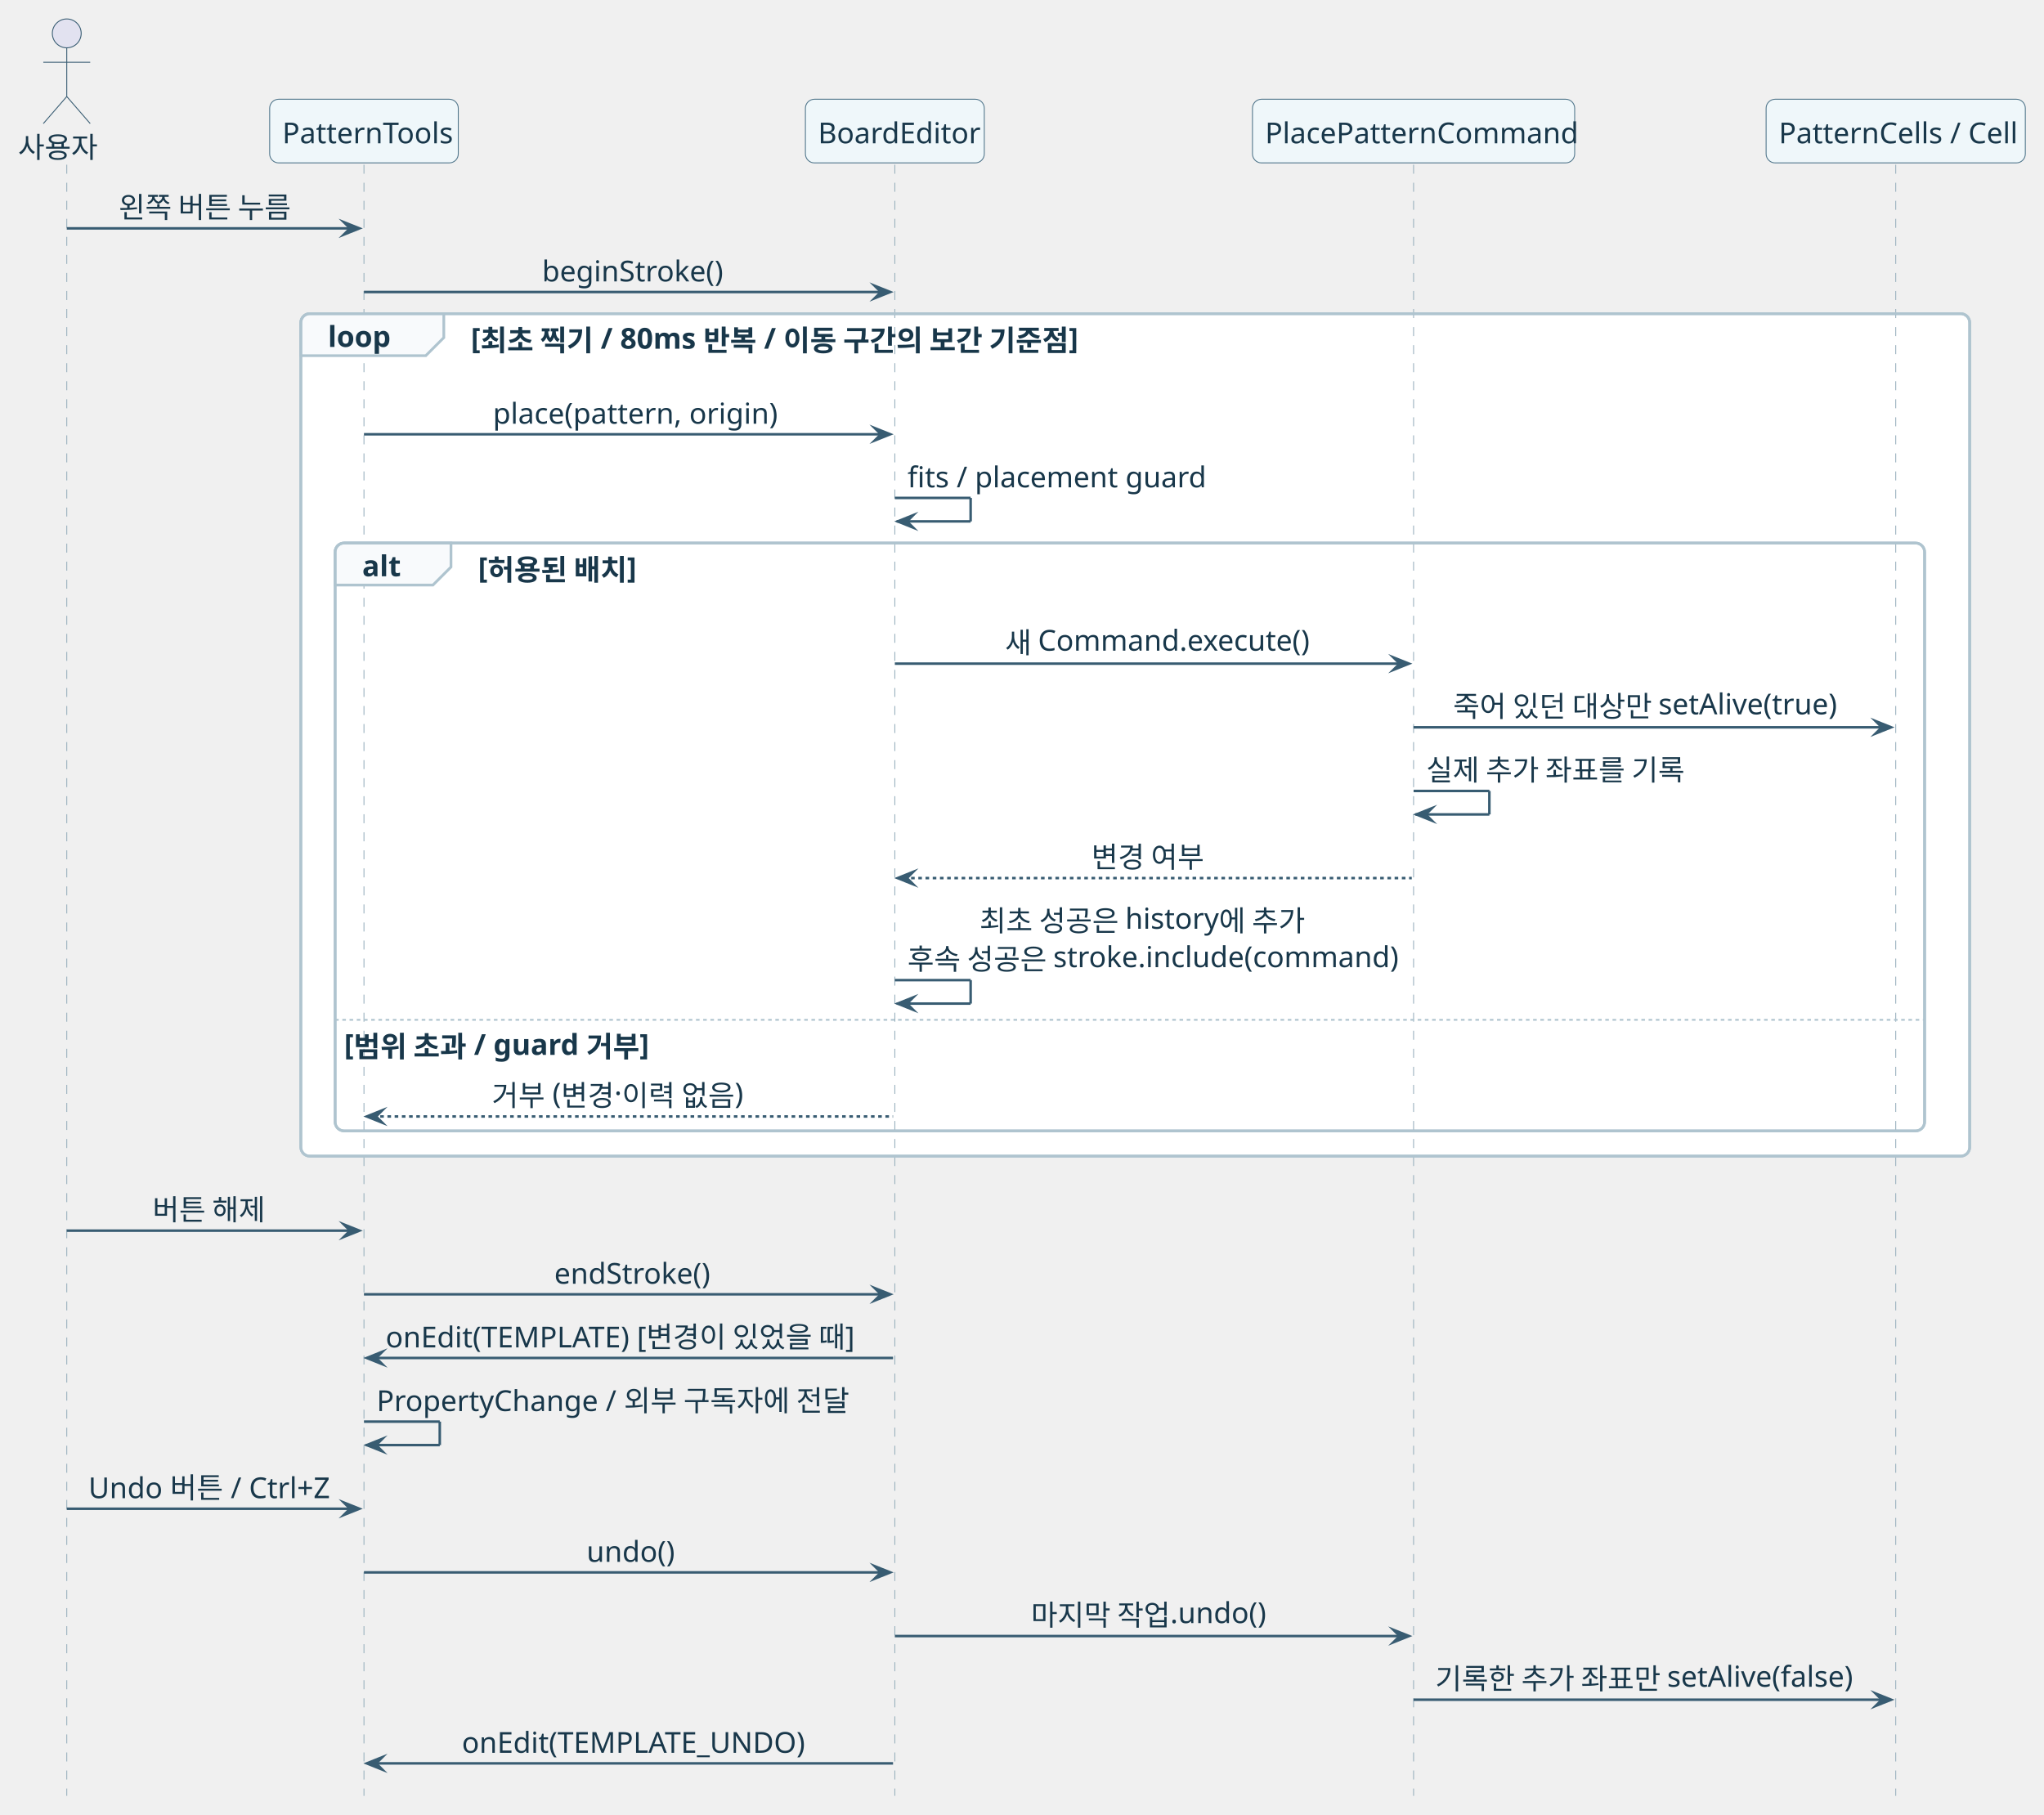
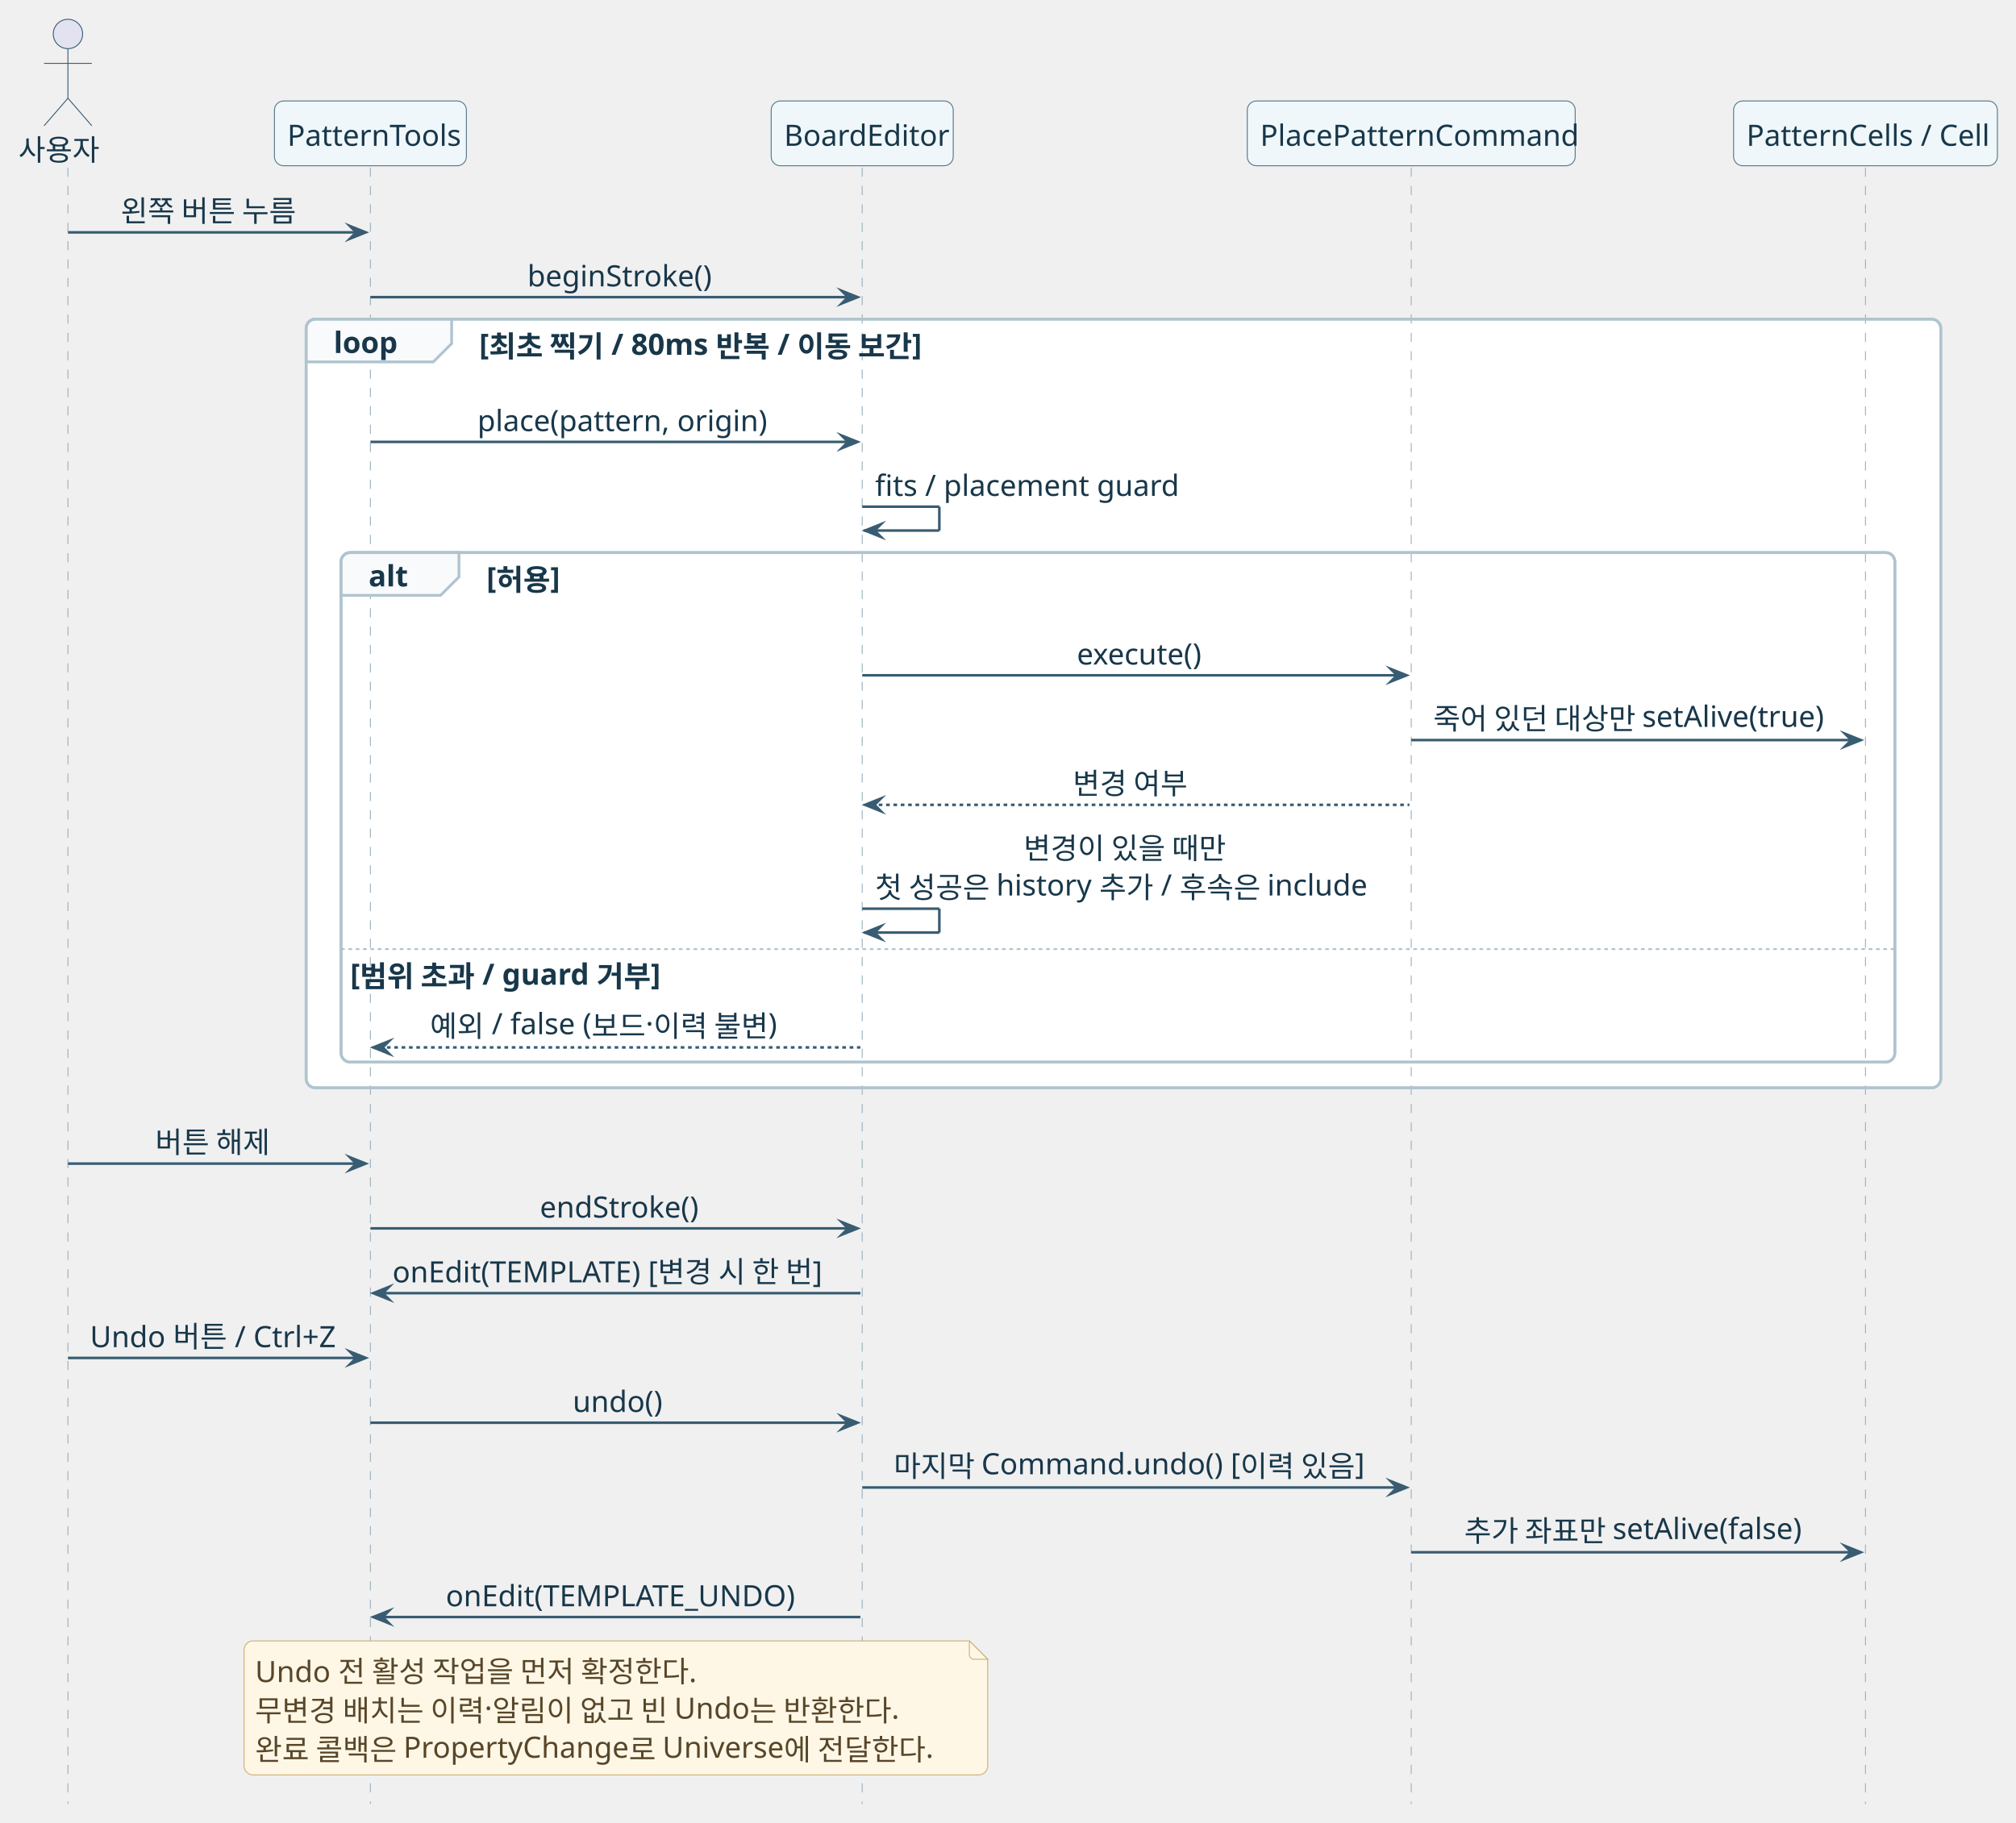
- <svg xmlns="http://www.w3.org/2000/svg" version="1.1" data-diagram-type="SEQUENCE" style="width:2596px;height:2305px;background:#FFFFFF;" width="2596.458px" height="2305.417px" viewBox="0 0 2596 2305" zoomAndPan="magnify" preserveAspectRatio="none" contentStyleType="text/css">
+ <svg xmlns="http://www.w3.org/2000/svg" version="1.1" data-diagram-type="SEQUENCE" style="width:2516px;height:2275px;background:#FFFFFF;" width="2516.25px" height="2275.625px" viewBox="0 0 2516 2275" zoomAndPan="magnify" preserveAspectRatio="none" contentStyleType="text/css">
  <defs />
  <g font-family="sans-serif" lengthAdjust="spacing">
-     <rect x="382.064" y="398.392" width="2119.577" height="1070.065" fill="#FFF" style="stroke:#FFF;stroke-width:2.292;" rx="11.458" ry="11.458" />
-     <rect x="382.064" y="398.392" width="2119.577" height="1070.065" fill="none" style="stroke:#AFC4CF;stroke-width:3.438;" rx="11.458" ry="11.458" />
-     <rect x="425.605" y="689.72" width="2018.743" height="746.654" fill="#FFF" style="stroke:#FFF;stroke-width:2.292;" rx="11.458" ry="11.458" />
-     <rect x="425.605" y="689.72" width="2018.743" height="746.654" fill="none" style="stroke:#AFC4CF;stroke-width:3.438;" rx="11.458" ry="11.458" />
+     <rect x="382.064" y="398.392" width="2040.049" height="959.421" fill="#FFF" style="stroke:#FFF;stroke-width:2.292;" rx="11.458" ry="11.458" />
+     <rect x="382.064" y="398.392" width="2040.049" height="959.421" fill="none" style="stroke:#AFC4CF;stroke-width:3.438;" rx="11.458" ry="11.458" />
+     <rect x="425.605" y="689.72" width="1939.215" height="636.009" fill="#FFF" style="stroke:#FFF;stroke-width:2.292;" rx="11.458" ry="11.458" />
+     <rect x="425.605" y="689.72" width="1939.215" height="636.009" fill="none" style="stroke:#AFC4CF;stroke-width:3.438;" rx="11.458" ry="11.458" />
    <g class="participant-lifeline" data-qualified-name="User" data-entity-uid="part1" id="part1-lifeline" data-source-line="2">
      <g>
-         <rect x="76.771" y="209.186" width="18.333" height="2071.738" fill="#000" fill-opacity="0" />
-         <line x1="84.792" y1="209.186" x2="84.792" y2="2280.924" style="stroke:#9AB1BE;stroke-width:1.146;stroke-dasharray:11.458,11.458;" />
+         <rect x="76.771" y="209.186" width="18.333" height="2042.591" fill="#000" fill-opacity="0" />
+         <line x1="84.792" y1="209.186" x2="84.792" y2="2251.777" style="stroke:#9AB1BE;stroke-width:1.146;stroke-dasharray:11.458,11.458;" />
      </g>
    </g>
    <g class="participant-lifeline" data-qualified-name="UI" data-entity-uid="part2" id="part2-lifeline" data-source-line="3">
      <g>
-         <rect x="454.251" y="209.186" width="18.333" height="2071.738" fill="#000" fill-opacity="0" />
-         <line x1="462.272" y1="209.186" x2="462.272" y2="2280.924" style="stroke:#9AB1BE;stroke-width:1.146;stroke-dasharray:11.458,11.458;" />
+         <rect x="454.251" y="209.186" width="18.333" height="2042.591" fill="#000" fill-opacity="0" />
+         <line x1="462.272" y1="209.186" x2="462.272" y2="2251.777" style="stroke:#9AB1BE;stroke-width:1.146;stroke-dasharray:11.458,11.458;" />
      </g>
    </g>
    <g class="participant-lifeline" data-qualified-name="Editor" data-entity-uid="part3" id="part3-lifeline" data-source-line="4">
      <g>
-         <rect x="1128.485" y="209.186" width="18.333" height="2071.738" fill="#000" fill-opacity="0" />
-         <line x1="1136.506" y1="209.186" x2="1136.506" y2="2280.924" style="stroke:#9AB1BE;stroke-width:1.146;stroke-dasharray:11.458,11.458;" />
+         <rect x="1068.042" y="209.186" width="18.333" height="2042.591" fill="#000" fill-opacity="0" />
+         <line x1="1076.063" y1="209.186" x2="1076.063" y2="2251.777" style="stroke:#9AB1BE;stroke-width:1.146;stroke-dasharray:11.458,11.458;" />
      </g>
    </g>
    <g class="participant-lifeline" data-qualified-name="Cmd" data-entity-uid="part4" id="part4-lifeline" data-source-line="5">
      <g>
-         <rect x="1787.303" y="209.186" width="18.333" height="2071.738" fill="#000" fill-opacity="0" />
-         <line x1="1795.324" y1="209.186" x2="1795.324" y2="2280.924" style="stroke:#9AB1BE;stroke-width:1.146;stroke-dasharray:11.458,11.458;" />
+         <rect x="1753.215" y="209.186" width="18.333" height="2042.591" fill="#000" fill-opacity="0" />
+         <line x1="1761.235" y1="209.186" x2="1761.235" y2="2251.777" style="stroke:#9AB1BE;stroke-width:1.146;stroke-dasharray:11.458,11.458;" />
      </g>
    </g>
    <g class="participant-lifeline" data-qualified-name="Cells" data-entity-uid="part5" id="part5-lifeline" data-source-line="6">
      <g>
-         <rect x="2399.661" y="209.186" width="18.333" height="2071.738" fill="#000" fill-opacity="0" />
-         <line x1="2407.682" y1="209.186" x2="2407.682" y2="2280.924" style="stroke:#9AB1BE;stroke-width:1.146;stroke-dasharray:11.458,11.458;" />
+         <rect x="2320.133" y="209.186" width="18.333" height="2042.591" fill="#000" fill-opacity="0" />
+         <line x1="2328.154" y1="209.186" x2="2328.154" y2="2251.777" style="stroke:#9AB1BE;stroke-width:1.146;stroke-dasharray:11.458,11.458;" />
      </g>
    </g>
    <g class="participant participant-head" data-qualified-name="User" data-entity-uid="part1" id="part1-head" data-source-line="2">
      <text x="22.917" y="200.324" fill="#18374A" font-size="36.667" textLength="110" font-family="Malgun Gothic">사용자</text>
      <ellipse cx="84.792" cy="42.396" rx="18.333" ry="18.333" fill="#E2E2F0" style="stroke:#385C72;stroke-width:1.146;" />
      <path d="M84.792,60.729 L84.792,122.604 M55,79.063 L114.583,79.063 M84.792,122.604 L55,156.979 M84.792,122.604 L114.583,156.979" style="stroke:#385C72;stroke-width:1.146;" fill="none" />
    </g>
    <g class="participant participant-head" data-qualified-name="UI" data-entity-uid="part2" id="part2-head" data-source-line="3">
      <rect x="342.497" y="126.042" width="239.551" height="80.853" fill="#EFF7FA" style="stroke:#51768B;stroke-width:1.146;" rx="11.458" ry="11.458" />
      <text x="358.538" y="181.991" fill="#18374A" font-size="36.667" textLength="207.467" font-family="Malgun Gothic">PatternTools</text>
    </g>
    <g class="participant participant-head" data-qualified-name="Editor" data-entity-uid="part3" id="part3-head" data-source-line="4">
-       <rect x="1022.916" y="126.042" width="227.179" height="80.853" fill="#EFF7FA" style="stroke:#51768B;stroke-width:1.146;" rx="11.458" ry="11.458" />
-       <text x="1038.958" y="181.991" fill="#18374A" font-size="36.667" textLength="195.096" font-family="Malgun Gothic">BoardEditor</text>
+       <rect x="962.473" y="126.042" width="227.179" height="80.853" fill="#EFF7FA" style="stroke:#51768B;stroke-width:1.146;" rx="11.458" ry="11.458" />
+       <text x="978.515" y="181.991" fill="#18374A" font-size="36.667" textLength="195.096" font-family="Malgun Gothic">BoardEditor</text>
    </g>
    <g class="participant participant-head" data-qualified-name="Cmd" data-entity-uid="part4" id="part4-head" data-source-line="5">
-       <rect x="1590.712" y="126.042" width="409.224" height="80.853" fill="#EFF7FA" style="stroke:#51768B;stroke-width:1.146;" rx="11.458" ry="11.458" />
-       <text x="1606.754" y="181.991" fill="#18374A" font-size="36.667" textLength="377.14" font-family="Malgun Gothic">PlacePatternCommand</text>
+       <rect x="1556.624" y="126.042" width="409.224" height="80.853" fill="#EFF7FA" style="stroke:#51768B;stroke-width:1.146;" rx="11.458" ry="11.458" />
+       <text x="1572.665" y="181.991" fill="#18374A" font-size="36.667" textLength="377.14" font-family="Malgun Gothic">PlacePatternCommand</text>
    </g>
    <g class="participant participant-head" data-qualified-name="Cells" data-entity-uid="part5" id="part5-head" data-source-line="6">
-       <rect x="2243.076" y="126.042" width="329.212" height="80.853" fill="#EFF7FA" style="stroke:#51768B;stroke-width:1.146;" rx="11.458" ry="11.458" />
-       <text x="2259.118" y="181.991" fill="#18374A" font-size="36.667" textLength="297.129" font-family="Malgun Gothic">PatternCells / Cell</text>
+       <rect x="2163.548" y="126.042" width="329.212" height="80.853" fill="#EFF7FA" style="stroke:#51768B;stroke-width:1.146;" rx="11.458" ry="11.458" />
+       <text x="2179.59" y="181.991" fill="#18374A" font-size="36.667" textLength="297.129" font-family="Malgun Gothic">PatternCells / Cell</text>
    </g>
    <g class="message" data-entity-1="part1" data-entity-2="part2" id="msg1" data-source-line="7">
      <polygon points="434.772,280.872,457.689,290.039,434.772,299.206,443.939,290.039" fill="#385C72" style="stroke:#385C72;stroke-width:2.292;stroke-linejoin:miter;stroke-miterlimit:10;" />
      <line x1="84.792" y1="290.039" x2="448.522" y2="290.039" style="stroke:#385C72;stroke-width:3.208;" />
      <text x="150.641" y="276.593" fill="#18374A" font-size="36.667" textLength="245.781" font-family="Malgun Gothic">왼쪽 버튼 누름</text>
    </g>
    <g class="message" data-entity-1="part2" data-entity-2="part3" id="msg2" data-source-line="8">
-       <polygon points="1109.006,361.725,1131.922,370.892,1109.006,380.059,1118.172,370.892" fill="#385C72" style="stroke:#385C72;stroke-width:2.292;stroke-linejoin:miter;stroke-miterlimit:10;" />
-       <line x1="462.272" y1="370.892" x2="1122.756" y2="370.892" style="stroke:#385C72;stroke-width:3.208;" />
-       <text x="688.422" y="357.446" fill="#18374A" font-size="36.667" textLength="221.934" font-family="Malgun Gothic">beginStroke()</text>
+       <polygon points="1048.563,361.725,1071.479,370.892,1048.563,380.059,1057.729,370.892" fill="#385C72" style="stroke:#385C72;stroke-width:2.292;stroke-linejoin:miter;stroke-miterlimit:10;" />
+       <line x1="462.272" y1="370.892" x2="1062.313" y2="370.892" style="stroke:#385C72;stroke-width:3.208;" />
+       <text x="658.201" y="357.446" fill="#18374A" font-size="36.667" textLength="221.934" font-family="Malgun Gothic">beginStroke()</text>
    </g>
    <path d="M393.522,398.392 L563.66,398.392 L563.66,428.828 L540.744,451.745 L382.064,451.745 L382.064,409.85 A11.458,11.458 0 0 1 393.522,398.392" style="stroke:#AFC4CF;stroke-width:3.438;" fill="#F8FAFC" />
-     <rect x="382.064" y="398.392" width="2119.577" height="1070.065" fill="none" style="stroke:#AFC4CF;stroke-width:3.438;" rx="11.458" ry="11.458" />
+     <rect x="382.064" y="398.392" width="2040.049" height="959.421" fill="none" style="stroke:#AFC4CF;stroke-width:3.438;" rx="11.458" ry="11.458" />
    <text x="416.439" y="440.591" fill="#18374A" font-size="36.667" textLength="78.472" font-weight="700" font-family="Malgun Gothic">loop</text>
-     <text x="598.035" y="442.882" fill="#18374A" font-size="36.667" textLength="854.416" font-weight="700" font-family="Malgun Gothic">[최초 찍기 / 80ms 반복 / 이동 구간의 보간 기준점]</text>
+     <text x="598.035" y="442.882" fill="#18374A" font-size="36.667" textLength="608.634" font-weight="700" font-family="Malgun Gothic">[최초 찍기 / 80ms 반복 / 이동 보간]</text>
    <g class="message" data-entity-1="part2" data-entity-2="part3" id="msg3" data-source-line="10">
-       <polygon points="1109.006,542.409,1131.922,551.576,1109.006,560.742,1118.172,551.576" fill="#385C72" style="stroke:#385C72;stroke-width:2.292;stroke-linejoin:miter;stroke-miterlimit:10;" />
-       <line x1="462.272" y1="551.576" x2="1122.756" y2="551.576" style="stroke:#385C72;stroke-width:3.208;" />
-       <text x="626.028" y="538.13" fill="#18374A" font-size="36.667" textLength="346.722" font-family="Malgun Gothic">place(pattern, origin)</text>
+       <polygon points="1048.563,542.409,1071.479,551.576,1048.563,560.742,1057.729,551.576" fill="#385C72" style="stroke:#385C72;stroke-width:2.292;stroke-linejoin:miter;stroke-miterlimit:10;" />
+       <line x1="462.272" y1="551.576" x2="1062.313" y2="551.576" style="stroke:#385C72;stroke-width:3.208;" />
+       <text x="595.806" y="538.13" fill="#18374A" font-size="36.667" textLength="346.722" font-family="Malgun Gothic">place(pattern, origin)</text>
    </g>
    <g class="message" data-entity-1="part3" data-entity-2="part3" id="msg4" data-source-line="11">
-       <line x1="1136.506" y1="632.428" x2="1232.756" y2="632.428" style="stroke:#385C72;stroke-width:3.208;" />
-       <line x1="1232.756" y1="632.428" x2="1232.756" y2="662.22" style="stroke:#385C72;stroke-width:3.208;" />
-       <line x1="1138.797" y1="662.22" x2="1232.756" y2="662.22" style="stroke:#385C72;stroke-width:3.208;" />
-       <polygon points="1161.714,653.053,1138.797,662.22,1161.714,671.387,1152.547,662.22" fill="#385C72" style="stroke:#385C72;stroke-width:2.292;stroke-linejoin:miter;stroke-miterlimit:10;" />
-       <text x="1152.547" y="618.983" fill="#18374A" font-size="36.667" textLength="372.503" font-family="Malgun Gothic">fits / placement guard</text>
+       <line x1="1076.063" y1="632.428" x2="1172.313" y2="632.428" style="stroke:#385C72;stroke-width:3.208;" />
+       <line x1="1172.313" y1="632.428" x2="1172.313" y2="662.22" style="stroke:#385C72;stroke-width:3.208;" />
+       <line x1="1078.354" y1="662.22" x2="1172.313" y2="662.22" style="stroke:#385C72;stroke-width:3.208;" />
+       <polygon points="1101.271,653.053,1078.354,662.22,1101.271,671.387,1092.104,662.22" fill="#385C72" style="stroke:#385C72;stroke-width:2.292;stroke-linejoin:miter;stroke-miterlimit:10;" />
+       <text x="1092.104" y="618.983" fill="#18374A" font-size="36.667" textLength="372.503" font-family="Malgun Gothic">fits / placement guard</text>
    </g>
    <path d="M437.064,689.72 L572.791,689.72 L572.791,720.156 L549.875,743.073 L425.605,743.073 L425.605,701.178 A11.458,11.458 0 0 1 437.064,689.72" style="stroke:#AFC4CF;stroke-width:3.438;" fill="#F8FAFC" />
-     <rect x="425.605" y="689.72" width="2018.743" height="746.654" fill="none" style="stroke:#AFC4CF;stroke-width:3.438;" rx="11.458" ry="11.458" />
+     <rect x="425.605" y="689.72" width="1939.215" height="636.009" fill="none" style="stroke:#AFC4CF;stroke-width:3.438;" rx="11.458" ry="11.458" />
    <text x="459.98" y="731.919" fill="#18374A" font-size="36.667" textLength="44.061" font-weight="700" font-family="Malgun Gothic">alt</text>
-     <text x="607.166" y="734.211" fill="#18374A" font-size="36.667" textLength="222.471" font-weight="700" font-family="Malgun Gothic">[허용된 배치]</text>
+     <text x="607.166" y="734.211" fill="#18374A" font-size="36.667" textLength="99.58" font-weight="700" font-family="Malgun Gothic">[허용]</text>
    <g class="message" data-entity-1="part3" data-entity-2="part4" id="msg5" data-source-line="13">
-       <polygon points="1767.824,833.737,1790.741,842.904,1767.824,852.07,1776.991,842.904" fill="#385C72" style="stroke:#385C72;stroke-width:2.292;stroke-linejoin:miter;stroke-miterlimit:10;" />
-       <line x1="1136.506" y1="842.904" x2="1781.574" y2="842.904" style="stroke:#385C72;stroke-width:3.208;" />
-       <text x="1276.36" y="829.458" fill="#18374A" font-size="36.667" textLength="379.11" font-family="Malgun Gothic">새 Command.execute()</text>
+       <polygon points="1733.735,833.737,1756.652,842.904,1733.735,852.07,1742.902,842.904" fill="#385C72" style="stroke:#385C72;stroke-width:2.292;stroke-linejoin:miter;stroke-miterlimit:10;" />
+       <line x1="1076.063" y1="842.904" x2="1747.485" y2="842.904" style="stroke:#385C72;stroke-width:3.208;" />
+       <text x="1343.937" y="829.458" fill="#18374A" font-size="36.667" textLength="149.424" font-family="Malgun Gothic">execute()</text>
    </g>
    <g class="message" data-entity-1="part4" data-entity-2="part5" id="msg6" data-source-line="14">
-       <polygon points="2380.182,914.59,2403.099,923.757,2380.182,932.923,2389.349,923.757" fill="#385C72" style="stroke:#385C72;stroke-width:2.292;stroke-linejoin:miter;stroke-miterlimit:10;" />
-       <line x1="1795.324" y1="923.757" x2="2393.932" y2="923.757" style="stroke:#385C72;stroke-width:3.208;" />
-       <text x="1845.544" y="910.311" fill="#18374A" font-size="36.667" textLength="511.919" font-family="Malgun Gothic">죽어 있던 대상만 setAlive(true)</text>
+       <polygon points="2300.654,914.59,2323.571,923.757,2300.654,932.923,2309.821,923.757" fill="#385C72" style="stroke:#385C72;stroke-width:2.292;stroke-linejoin:miter;stroke-miterlimit:10;" />
+       <line x1="1761.235" y1="923.757" x2="2314.404" y2="923.757" style="stroke:#385C72;stroke-width:3.208;" />
+       <text x="1788.735" y="910.311" fill="#18374A" font-size="36.667" textLength="511.919" font-family="Malgun Gothic">죽어 있던 대상만 setAlive(true)</text>
    </g>
-     <g class="message" data-entity-1="part4" data-entity-2="part4" id="msg7" data-source-line="15">
-       <line x1="1795.324" y1="1004.609" x2="1891.574" y2="1004.609" style="stroke:#385C72;stroke-width:3.208;" />
-       <line x1="1891.574" y1="1004.609" x2="1891.574" y2="1034.401" style="stroke:#385C72;stroke-width:3.208;" />
-       <line x1="1797.616" y1="1034.401" x2="1891.574" y2="1034.401" style="stroke:#385C72;stroke-width:3.208;" />
-       <polygon points="1820.532,1025.234,1797.616,1034.401,1820.532,1043.568,1811.366,1034.401" fill="#385C72" style="stroke:#385C72;stroke-width:2.292;stroke-linejoin:miter;stroke-miterlimit:10;" />
-       <text x="1811.366" y="991.164" fill="#18374A" font-size="36.667" textLength="368.672" font-family="Malgun Gothic">실제 추가 좌표를 기록</text>
+     <g class="message" data-entity-1="part4" data-entity-2="part3" id="msg7" data-source-line="15">
+       <polygon points="1101.271,995.443,1078.354,1004.609,1101.271,1013.776,1092.104,1004.609" fill="#385C72" style="stroke:#385C72;stroke-width:2.292;stroke-linejoin:miter;stroke-miterlimit:10;" />
+       <line x1="1087.521" y1="1004.609" x2="1758.944" y2="1004.609" style="stroke:#385C72;stroke-width:3.208;stroke-dasharray:4.583,4.583;" />
+       <text x="1338.87" y="991.164" fill="#18374A" font-size="36.667" textLength="159.557" font-family="Malgun Gothic">변경 여부</text>
    </g>
-     <g class="message" data-entity-1="part4" data-entity-2="part3" id="msg8" data-source-line="16">
-       <polygon points="1161.714,1106.087,1138.797,1115.254,1161.714,1124.421,1152.547,1115.254" fill="#385C72" style="stroke:#385C72;stroke-width:2.292;stroke-linejoin:miter;stroke-miterlimit:10;" />
-       <line x1="1147.964" y1="1115.254" x2="1793.032" y2="1115.254" style="stroke:#385C72;stroke-width:3.208;stroke-dasharray:4.583,4.583;" />
-       <text x="1386.136" y="1101.808" fill="#18374A" font-size="36.667" textLength="159.557" font-family="Malgun Gothic">변경 여부</text>
+     <g class="message" data-entity-1="part3" data-entity-2="part3" id="msg8" data-source-line="16">
+       <line x1="1076.063" y1="1134.232" x2="1172.313" y2="1134.232" style="stroke:#385C72;stroke-width:3.208;" />
+       <line x1="1172.313" y1="1134.232" x2="1172.313" y2="1164.023" style="stroke:#385C72;stroke-width:3.208;" />
+       <line x1="1078.354" y1="1164.023" x2="1172.313" y2="1164.023" style="stroke:#385C72;stroke-width:3.208;" />
+       <polygon points="1101.271,1154.857,1078.354,1164.023,1101.271,1173.19,1092.104,1164.023" fill="#385C72" style="stroke:#385C72;stroke-width:2.292;stroke-linejoin:miter;stroke-miterlimit:10;" />
+       <text x="1277.425" y="1072.017" fill="#18374A" font-size="36.667" textLength="282.448" font-family="Malgun Gothic">변경이 있을 때만</text>
+       <text x="1092.104" y="1120.786" fill="#18374A" font-size="36.667" textLength="653.089" font-family="Malgun Gothic">첫 성공은 history 추가 / 후속은 include</text>
    </g>
-     <g class="message" data-entity-1="part3" data-entity-2="part3" id="msg9" data-source-line="17">
-       <line x1="1136.506" y1="1244.876" x2="1232.756" y2="1244.876" style="stroke:#385C72;stroke-width:3.208;" />
-       <line x1="1232.756" y1="1244.876" x2="1232.756" y2="1274.668" style="stroke:#385C72;stroke-width:3.208;" />
-       <line x1="1138.797" y1="1274.668" x2="1232.756" y2="1274.668" style="stroke:#385C72;stroke-width:3.208;" />
-       <polygon points="1161.714,1265.501,1138.797,1274.668,1161.714,1283.835,1152.547,1274.668" fill="#385C72" style="stroke:#385C72;stroke-width:2.292;stroke-linejoin:miter;stroke-miterlimit:10;" />
-       <text x="1244.035" y="1182.661" fill="#18374A" font-size="36.667" textLength="443.76" font-family="Malgun Gothic">최초 성공은 history에 추가</text>
-       <text x="1152.547" y="1231.431" fill="#18374A" font-size="36.667" textLength="626.735" font-family="Malgun Gothic">후속 성공은 stroke.include(command)</text>
+     <line x1="425.605" y1="1184.648" x2="2364.821" y2="1184.648" style="stroke:#AFC4CF;stroke-width:2.292;stroke-dasharray:4.583,4.583;" />
+     <text x="437.064" y="1229.139" fill="#18374A" font-size="36.667" textLength="416.457" font-weight="700" font-family="Malgun Gothic">[범위 초과 / guard 거부]</text>
+     <g class="message" data-entity-1="part3" data-entity-2="part2" id="msg9" data-source-line="18">
+       <polygon points="487.48,1298.229,464.564,1307.396,487.48,1316.563,478.314,1307.396" fill="#385C72" style="stroke:#385C72;stroke-width:2.292;stroke-linejoin:miter;stroke-miterlimit:10;" />
+       <line x1="473.73" y1="1307.396" x2="1073.771" y2="1307.396" style="stroke:#385C72;stroke-width:3.208;stroke-dasharray:4.583,4.583;" />
+       <text x="536.68" y="1293.95" fill="#18374A" font-size="36.667" textLength="464.976" font-family="Malgun Gothic">예외 / false (보드·이력 불변)</text>
    </g>
-     <line x1="425.605" y1="1295.293" x2="2444.349" y2="1295.293" style="stroke:#AFC4CF;stroke-width:2.292;stroke-dasharray:4.583,4.583;" />
-     <text x="437.064" y="1339.784" fill="#18374A" font-size="36.667" textLength="416.457" font-weight="700" font-family="Malgun Gothic">[범위 초과 / guard 거부]</text>
-     <g class="message" data-entity-1="part3" data-entity-2="part2" id="msg10" data-source-line="19">
-       <polygon points="487.48,1408.874,464.564,1418.04,487.48,1427.207,478.314,1418.04" fill="#385C72" style="stroke:#385C72;stroke-width:2.292;stroke-linejoin:miter;stroke-miterlimit:10;" />
-       <line x1="473.73" y1="1418.04" x2="1134.214" y2="1418.04" style="stroke:#385C72;stroke-width:3.208;stroke-dasharray:4.583,4.583;" />
-       <text x="624.649" y="1404.595" fill="#18374A" font-size="36.667" textLength="349.479" font-family="Malgun Gothic">거부 (변경·이력 없음)</text>
+     <g class="message" data-entity-1="part1" data-entity-2="part2" id="msg10" data-source-line="21">
+       <polygon points="434.772,1443.249,457.689,1452.415,434.772,1461.582,443.939,1452.415" fill="#385C72" style="stroke:#385C72;stroke-width:2.292;stroke-linejoin:miter;stroke-miterlimit:10;" />
+       <line x1="84.792" y1="1452.415" x2="448.522" y2="1452.415" style="stroke:#385C72;stroke-width:3.208;" />
+       <text x="193.753" y="1438.97" fill="#18374A" font-size="36.667" textLength="159.557" font-family="Malgun Gothic">버튼 해제</text>
    </g>
-     <g class="message" data-entity-1="part1" data-entity-2="part2" id="msg11" data-source-line="22">
-       <polygon points="434.772,1553.893,457.689,1563.06,434.772,1572.227,443.939,1563.06" fill="#385C72" style="stroke:#385C72;stroke-width:2.292;stroke-linejoin:miter;stroke-miterlimit:10;" />
-       <line x1="84.792" y1="1563.06" x2="448.522" y2="1563.06" style="stroke:#385C72;stroke-width:3.208;" />
-       <text x="193.753" y="1549.614" fill="#18374A" font-size="36.667" textLength="159.557" font-family="Malgun Gothic">버튼 해제</text>
+     <g class="message" data-entity-1="part2" data-entity-2="part3" id="msg11" data-source-line="22">
+       <polygon points="1048.563,1524.102,1071.479,1533.268,1048.563,1542.435,1057.729,1533.268" fill="#385C72" style="stroke:#385C72;stroke-width:2.292;stroke-linejoin:miter;stroke-miterlimit:10;" />
+       <line x1="462.272" y1="1533.268" x2="1062.313" y2="1533.268" style="stroke:#385C72;stroke-width:3.208;" />
+       <text x="673.723" y="1519.823" fill="#18374A" font-size="36.667" textLength="190.889" font-family="Malgun Gothic">endStroke()</text>
    </g>
-     <g class="message" data-entity-1="part2" data-entity-2="part3" id="msg12" data-source-line="23">
-       <polygon points="1109.006,1634.746,1131.922,1643.913,1109.006,1653.079,1118.172,1643.913" fill="#385C72" style="stroke:#385C72;stroke-width:2.292;stroke-linejoin:miter;stroke-miterlimit:10;" />
-       <line x1="462.272" y1="1643.913" x2="1122.756" y2="1643.913" style="stroke:#385C72;stroke-width:3.208;" />
-       <text x="703.944" y="1630.467" fill="#18374A" font-size="36.667" textLength="190.889" font-family="Malgun Gothic">endStroke()</text>
+     <g class="message" data-entity-1="part3" data-entity-2="part2" id="msg12" data-source-line="23">
+       <polygon points="487.48,1604.954,464.564,1614.121,487.48,1623.288,478.314,1614.121" fill="#385C72" style="stroke:#385C72;stroke-width:2.292;stroke-linejoin:miter;stroke-miterlimit:10;" />
+       <line x1="473.73" y1="1614.121" x2="1073.771" y2="1614.121" style="stroke:#385C72;stroke-width:3.208;" />
+       <text x="489.772" y="1600.675" fill="#18374A" font-size="36.667" textLength="558.791" font-family="Malgun Gothic">onEdit(TEMPLATE) [변경 시 한 번]</text>
    </g>
-     <g class="message" data-entity-1="part3" data-entity-2="part2" id="msg13" data-source-line="24">
-       <polygon points="487.48,1715.599,464.564,1724.766,487.48,1733.932,478.314,1724.766" fill="#385C72" style="stroke:#385C72;stroke-width:2.292;stroke-linejoin:miter;stroke-miterlimit:10;" />
-       <line x1="473.73" y1="1724.766" x2="1134.214" y2="1724.766" style="stroke:#385C72;stroke-width:3.208;" />
-       <text x="489.772" y="1711.32" fill="#18374A" font-size="36.667" textLength="619.233" font-family="Malgun Gothic">onEdit(TEMPLATE) [변경이 있었을 때]</text>
+     <g class="message" data-entity-1="part1" data-entity-2="part2" id="msg13" data-source-line="24">
+       <polygon points="434.772,1685.807,457.689,1694.974,434.772,1704.141,443.939,1694.974" fill="#385C72" style="stroke:#385C72;stroke-width:2.292;stroke-linejoin:miter;stroke-miterlimit:10;" />
+       <line x1="84.792" y1="1694.974" x2="448.522" y2="1694.974" style="stroke:#385C72;stroke-width:3.208;" />
+       <text x="112.292" y="1681.528" fill="#18374A" font-size="36.667" textLength="322.48" font-family="Malgun Gothic">Undo 버튼 / Ctrl+Z</text>
    </g>
-     <g class="message" data-entity-1="part2" data-entity-2="part2" id="msg14" data-source-line="25">
-       <line x1="462.272" y1="1805.618" x2="558.522" y2="1805.618" style="stroke:#385C72;stroke-width:3.208;" />
-       <line x1="558.522" y1="1805.618" x2="558.522" y2="1835.41" style="stroke:#385C72;stroke-width:3.208;" />
-       <line x1="464.564" y1="1835.41" x2="558.522" y2="1835.41" style="stroke:#385C72;stroke-width:3.208;" />
-       <polygon points="487.48,1826.243,464.564,1835.41,487.48,1844.577,478.314,1835.41" fill="#385C72" style="stroke:#385C72;stroke-width:2.292;stroke-linejoin:miter;stroke-miterlimit:10;" />
-       <text x="478.314" y="1792.173" fill="#18374A" font-size="36.667" textLength="627.039" font-family="Malgun Gothic">PropertyChange / 외부 구독자에 전달</text>
+     <g class="message" data-entity-1="part2" data-entity-2="part3" id="msg14" data-source-line="25">
+       <polygon points="1048.563,1766.66,1071.479,1775.827,1048.563,1784.993,1057.729,1775.827" fill="#385C72" style="stroke:#385C72;stroke-width:2.292;stroke-linejoin:miter;stroke-miterlimit:10;" />
+       <line x1="462.272" y1="1775.827" x2="1062.313" y2="1775.827" style="stroke:#385C72;stroke-width:3.208;" />
+       <text x="714.776" y="1762.381" fill="#18374A" font-size="36.667" textLength="108.783" font-family="Malgun Gothic">undo()</text>
    </g>
-     <g class="message" data-entity-1="part1" data-entity-2="part2" id="msg15" data-source-line="26">
-       <polygon points="434.772,1907.096,457.689,1916.263,434.772,1925.43,443.939,1916.263" fill="#385C72" style="stroke:#385C72;stroke-width:2.292;stroke-linejoin:miter;stroke-miterlimit:10;" />
-       <line x1="84.792" y1="1916.263" x2="448.522" y2="1916.263" style="stroke:#385C72;stroke-width:3.208;" />
-       <text x="112.292" y="1902.817" fill="#18374A" font-size="36.667" textLength="322.48" font-family="Malgun Gothic">Undo 버튼 / Ctrl+Z</text>
+     <g class="message" data-entity-1="part3" data-entity-2="part4" id="msg15" data-source-line="26">
+       <polygon points="1733.735,1847.513,1756.652,1856.68,1733.735,1865.846,1742.902,1856.68" fill="#385C72" style="stroke:#385C72;stroke-width:2.292;stroke-linejoin:miter;stroke-miterlimit:10;" />
+       <line x1="1076.063" y1="1856.68" x2="1747.485" y2="1856.68" style="stroke:#385C72;stroke-width:3.208;" />
+       <text x="1115.352" y="1843.234" fill="#18374A" font-size="36.667" textLength="606.593" font-family="Malgun Gothic">마지막 Command.undo() [이력 있음]</text>
    </g>
-     <g class="message" data-entity-1="part2" data-entity-2="part3" id="msg16" data-source-line="27">
-       <polygon points="1109.006,1987.949,1131.922,1997.116,1109.006,2006.283,1118.172,1997.116" fill="#385C72" style="stroke:#385C72;stroke-width:2.292;stroke-linejoin:miter;stroke-miterlimit:10;" />
-       <line x1="462.272" y1="1997.116" x2="1122.756" y2="1997.116" style="stroke:#385C72;stroke-width:3.208;" />
-       <text x="744.998" y="1983.67" fill="#18374A" font-size="36.667" textLength="108.783" font-family="Malgun Gothic">undo()</text>
+     <g class="message" data-entity-1="part4" data-entity-2="part5" id="msg16" data-source-line="27">
+       <polygon points="2300.654,1928.366,2323.571,1937.533,2300.654,1946.699,2309.821,1937.533" fill="#385C72" style="stroke:#385C72;stroke-width:2.292;stroke-linejoin:miter;stroke-miterlimit:10;" />
+       <line x1="1761.235" y1="1937.533" x2="2314.404" y2="1937.533" style="stroke:#385C72;stroke-width:3.208;" />
+       <text x="1827.461" y="1924.087" fill="#18374A" font-size="36.667" textLength="434.468" font-family="Malgun Gothic">추가 좌표만 setAlive(false)</text>
    </g>
-     <g class="message" data-entity-1="part3" data-entity-2="part4" id="msg17" data-source-line="28">
-       <polygon points="1767.824,2068.802,1790.741,2077.969,1767.824,2087.135,1776.991,2077.969" fill="#385C72" style="stroke:#385C72;stroke-width:2.292;stroke-linejoin:miter;stroke-miterlimit:10;" />
-       <line x1="1136.506" y1="2077.969" x2="1781.574" y2="2077.969" style="stroke:#385C72;stroke-width:3.208;" />
-       <text x="1309.401" y="2064.523" fill="#18374A" font-size="36.667" textLength="313.027" font-family="Malgun Gothic">마지막 작업.undo()</text>
+     <g class="message" data-entity-1="part3" data-entity-2="part2" id="msg17" data-source-line="28">
+       <polygon points="487.48,2009.219,464.564,2018.385,487.48,2027.552,478.314,2018.385" fill="#385C72" style="stroke:#385C72;stroke-width:2.292;stroke-linejoin:miter;stroke-miterlimit:10;" />
+       <line x1="473.73" y1="2018.385" x2="1073.771" y2="2018.385" style="stroke:#385C72;stroke-width:3.208;" />
+       <text x="556.347" y="2004.94" fill="#18374A" font-size="36.667" textLength="425.641" font-family="Malgun Gothic">onEdit(TEMPLATE_UNDO)</text>
    </g>
-     <g class="message" data-entity-1="part4" data-entity-2="part5" id="msg18" data-source-line="29">
-       <polygon points="2380.182,2149.655,2403.099,2158.822,2380.182,2167.988,2389.349,2158.822" fill="#385C72" style="stroke:#385C72;stroke-width:2.292;stroke-linejoin:miter;stroke-miterlimit:10;" />
-       <line x1="1795.324" y1="2158.822" x2="2393.932" y2="2158.822" style="stroke:#385C72;stroke-width:3.208;" />
-       <text x="1822.824" y="2145.376" fill="#18374A" font-size="36.667" textLength="557.358" font-family="Malgun Gothic">기록한 추가 좌표만 setAlive(false)</text>
-     </g>
-     <g class="message" data-entity-1="part3" data-entity-2="part2" id="msg19" data-source-line="30">
-       <polygon points="487.48,2230.508,464.564,2239.674,487.48,2248.841,478.314,2239.674" fill="#385C72" style="stroke:#385C72;stroke-width:2.292;stroke-linejoin:miter;stroke-miterlimit:10;" />
-       <line x1="473.73" y1="2239.674" x2="1134.214" y2="2239.674" style="stroke:#385C72;stroke-width:3.208;" />
-       <text x="586.568" y="2226.229" fill="#18374A" font-size="36.667" textLength="425.641" font-family="Malgun Gothic">onEdit(TEMPLATE_UNDO)</text>
-     </g>
+     <path d="M304.577,2059.635 L304.577,2204.01 A11.458,11.458 0 0 0 316.035,2215.469 L1221.243,2215.469 A11.458,11.458 0 0 0 1232.702,2204.01 L1232.702,2071.094 L1209.785,2048.177 L316.035,2048.177 A11.458,11.458 0 0 0 304.577,2059.635" style="stroke:#CCAE72;stroke-width:1.146;" fill="#FFF7E6" />
+     <path d="M1209.785,2048.177 L1209.785,2065.365 A5.729,5.729 0 0 0 1215.514,2071.094 L1232.702,2071.094 L1209.785,2048.177" style="stroke:#CCAE72;stroke-width:1.146;" fill="#FFF7E6" />
+     <text x="318.327" y="2099.543" fill="#584629" font-size="36.667" textLength="603.478" font-family="Malgun Gothic">Undo 전 활성 작업을 먼저 확정한다.</text>
+     <text x="318.327" y="2148.312" fill="#584629" font-size="36.667" textLength="881.056" font-family="Malgun Gothic">무변경 배치는 이력·알림이 없고 빈 Undo는 반환한다.</text>
+     <text x="318.327" y="2197.082" fill="#584629" font-size="36.667" textLength="872.48" font-family="Malgun Gothic">완료 콜백은 PropertyChange로 Universe에 전달한다.</text>
  </g>
</svg>
